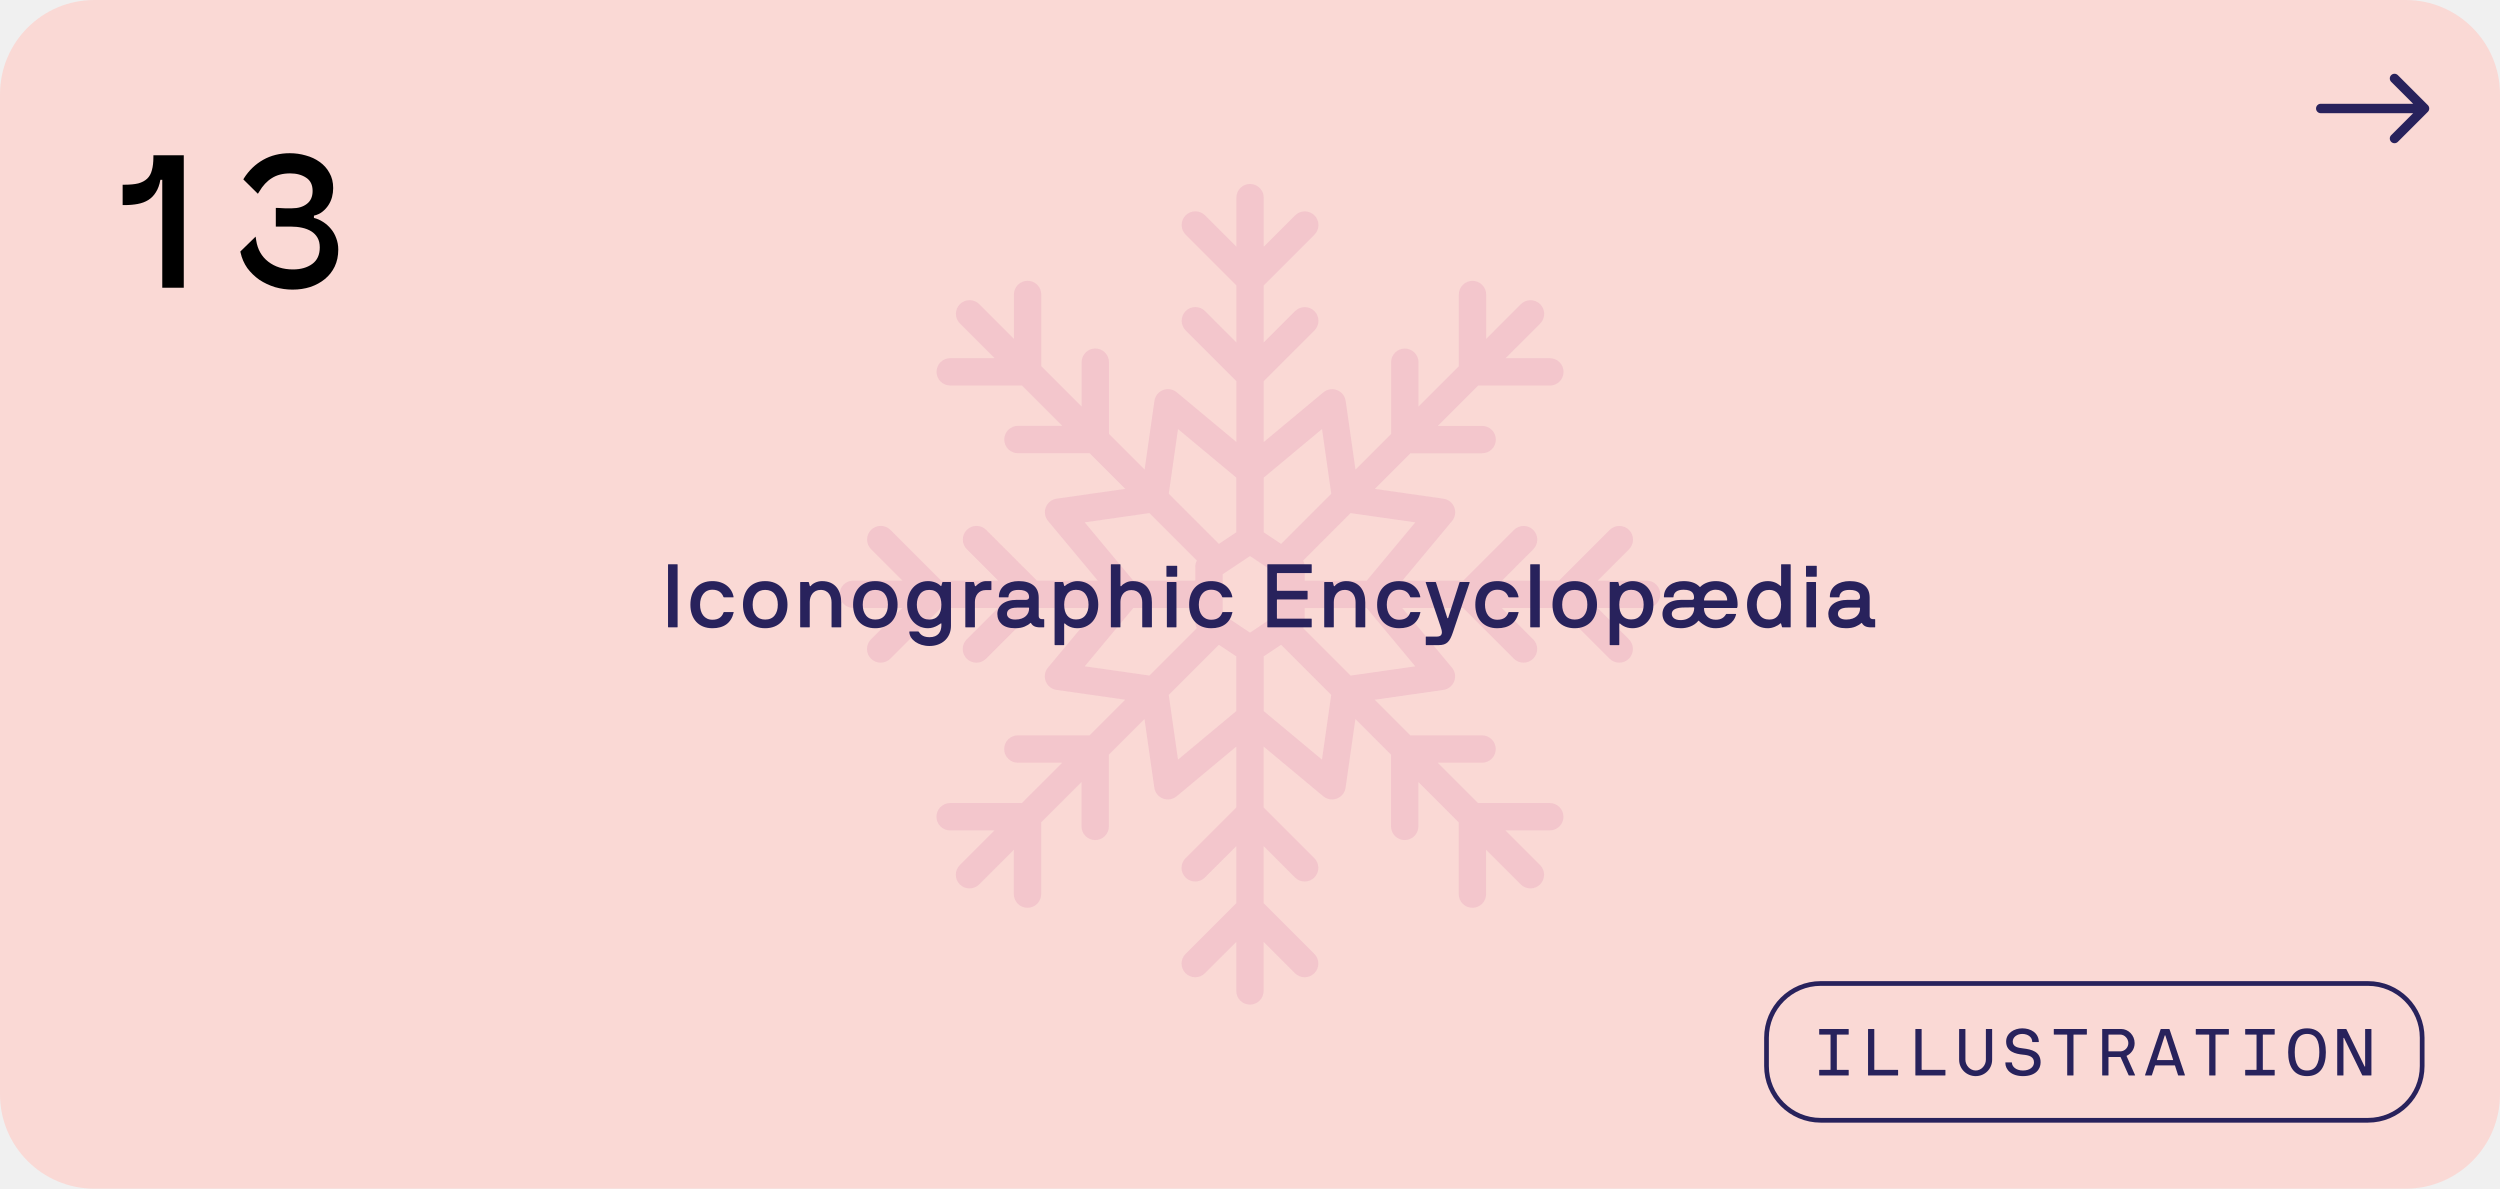
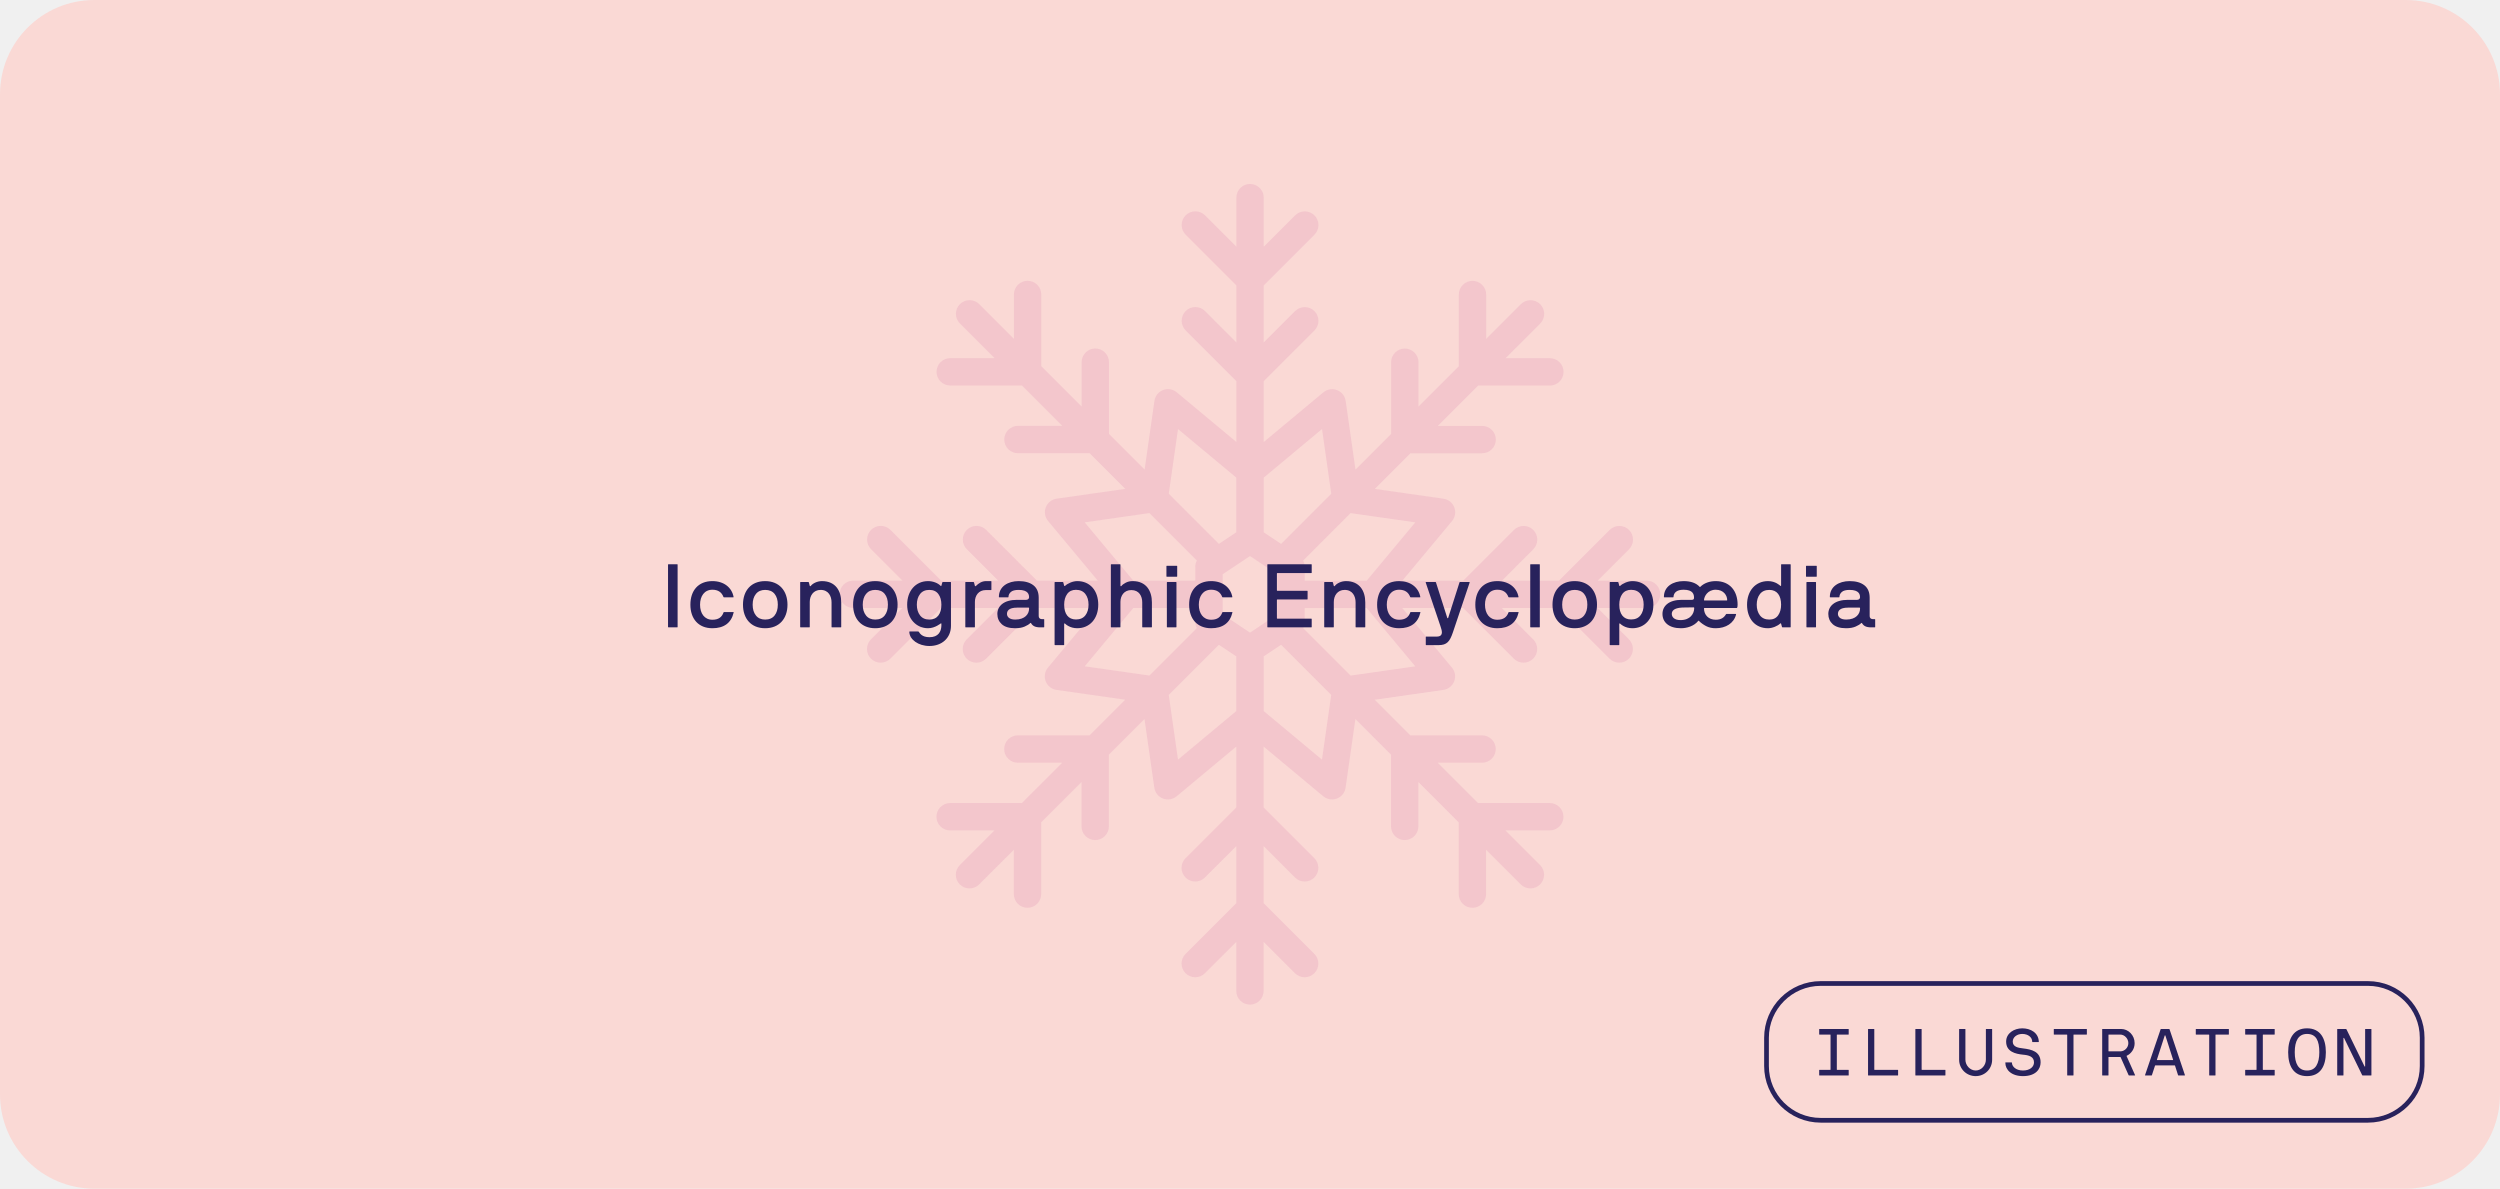
<svg xmlns="http://www.w3.org/2000/svg" width="530" height="252" viewBox="0 0 530 252" fill="none">
  <rect width="530" height="252" rx="20" fill="#FAD9D5" />
-   <path d="M26 39.16H26.4C27.573 39.16 28.547 39.067 29.32 38.88C30.093 38.667 30.72 38.333 31.2 37.88C31.68 37.427 32.013 36.827 32.2 36.08C32.413 35.333 32.52 34.413 32.52 33.32V32.92H38.96V61H34.4V38.12H34C33.813 39.187 33.493 40.067 33.04 40.76C32.613 41.453 32.08 42 31.44 42.4C30.8 42.8 30.053 43.08 29.2 43.24C28.347 43.4 27.413 43.48 26.4 43.48H26V39.16ZM50.953 53.32L54.193 50.16L54.313 50.96C54.606 52.88 55.46 54.387 56.873 55.48C58.286 56.573 60.033 57.12 62.113 57.12C63.767 57.12 65.126 56.733 66.193 55.96C67.26 55.187 67.793 54.013 67.793 52.44C67.793 51.64 67.633 50.96 67.313 50.4C66.993 49.84 66.553 49.387 65.993 49.04C65.433 48.693 64.78 48.44 64.033 48.28C63.313 48.12 62.54 48.04 61.713 48.04H58.473V44.08H58.873C59.38 44.107 59.873 44.133 60.353 44.16C60.86 44.16 61.38 44.16 61.913 44.16C63.193 44.16 64.233 43.853 65.033 43.24C65.86 42.627 66.273 41.707 66.273 40.48C66.273 39.2 65.82 38.267 64.913 37.68C64.007 37.067 62.873 36.76 61.513 36.76C59.967 36.76 58.673 37.093 57.633 37.76C56.593 38.4 55.7 39.36 54.953 40.64L54.673 41.08L51.593 38.04L51.713 37.8C52.78 36.12 54.14 34.813 55.793 33.88C57.447 32.947 59.327 32.48 61.433 32.48C62.606 32.48 63.74 32.64 64.833 32.96C65.927 33.253 66.9 33.707 67.753 34.32C68.633 34.933 69.326 35.707 69.833 36.64C70.367 37.547 70.633 38.627 70.633 39.88C70.633 40.52 70.553 41.147 70.393 41.76C70.233 42.373 69.98 42.947 69.633 43.48C69.287 44.013 68.86 44.48 68.353 44.88C67.847 45.28 67.246 45.56 66.553 45.72V46.2C67.22 46.36 67.86 46.64 68.473 47.04C69.113 47.44 69.673 47.933 70.153 48.52C70.633 49.08 71.007 49.733 71.273 50.48C71.567 51.227 71.713 52.04 71.713 52.92C71.713 54.253 71.46 55.453 70.953 56.52C70.447 57.56 69.753 58.44 68.873 59.16C67.993 59.88 66.966 60.44 65.793 60.84C64.62 61.213 63.367 61.4 62.033 61.4C60.78 61.4 59.54 61.227 58.313 60.88C57.113 60.507 56.007 59.987 54.993 59.32C54.007 58.627 53.153 57.8 52.433 56.84C51.74 55.853 51.26 54.747 50.993 53.52L50.953 53.32Z" fill="black" />
  <g clip-path="url(#clip0_2_82)">
-     <path d="M349.1 123.1H338.7L345.348 116.452C345.874 115.926 346.2 115.201 346.2 114.4C346.2 112.798 344.902 111.5 343.3 111.5C342.499 111.5 341.774 111.826 341.248 112.352L330.5 123.1H318.404L325.052 116.452C325.577 115.926 325.904 115.201 325.904 114.4C325.904 112.798 324.606 111.5 323.004 111.5C322.203 111.5 321.478 111.826 320.952 112.352L310.204 123.1H297.295L307.833 110.456C308.507 109.648 308.689 108.538 308.312 107.56C307.935 106.577 307.057 105.878 306.013 105.729L291.455 103.648L299.013 96.09H314.217C314.96 96.09 315.703 95.807 316.268 95.242C317.399 94.111 317.399 92.273 316.268 91.142C315.703 90.576 314.96 90.294 314.217 90.294H304.813L313.368 81.739H328.572C329.315 81.739 330.054 81.456 330.623 80.891C331.754 79.76 331.754 77.922 330.623 76.791C330.058 76.225 329.315 75.942 328.572 75.942H319.168L326.52 68.591C327.651 67.46 327.651 65.622 326.52 64.491C325.389 63.36 323.551 63.36 322.42 64.491L315.069 71.843V62.439C315.069 61.696 314.786 60.953 314.22 60.388C313.089 59.257 311.251 59.257 310.12 60.388C309.555 60.953 309.272 61.696 309.272 62.439V77.642L300.717 86.198V76.794C300.717 76.051 300.434 75.312 299.869 74.743C298.738 73.612 296.9 73.612 295.769 74.743C295.204 75.308 294.921 76.051 294.921 76.794V91.998L287.363 99.556L285.282 84.998C285.133 83.957 284.434 83.08 283.451 82.699C282.469 82.322 281.363 82.504 280.555 83.178L267.911 93.716V80.807L278.659 70.059C279.185 69.533 279.511 68.808 279.511 68.007C279.511 66.405 278.213 65.107 276.611 65.107C275.81 65.107 275.085 65.433 274.559 65.959L267.911 72.607V60.511L278.659 49.763C279.185 49.237 279.511 48.512 279.511 47.711C279.511 46.109 278.213 44.811 276.611 44.811C275.81 44.811 275.085 45.137 274.559 45.663L267.911 52.311V41.9C267.911 40.298 266.613 39 265.011 39C263.409 39 262.111 40.298 262.111 41.9V52.3L255.463 45.652C254.937 45.126 254.212 44.8 253.411 44.8C251.809 44.8 250.511 46.098 250.511 47.7C250.511 48.501 250.837 49.226 251.363 49.752L262.111 60.5V72.597L255.463 65.948C254.937 65.423 254.212 65.096 253.411 65.096C251.809 65.096 250.511 66.394 250.511 67.996C250.511 68.797 250.837 69.522 251.363 70.048L262.111 80.796V93.705L249.467 83.167C248.659 82.493 247.549 82.311 246.571 82.689C245.588 83.066 244.889 83.943 244.74 84.987L242.659 99.545L235.101 91.987V76.783C235.101 76.04 234.818 75.297 234.253 74.732C233.122 73.601 231.284 73.601 230.153 74.732C229.587 75.297 229.305 76.04 229.305 76.783V86.187L220.75 77.632V62.428C220.75 61.685 220.467 60.946 219.901 60.377C218.77 59.246 216.933 59.246 215.802 60.377C215.236 60.942 214.953 61.685 214.953 62.428V71.832L207.602 64.48C206.471 63.349 204.633 63.349 203.502 64.48C202.371 65.611 202.371 67.449 203.502 68.58L210.853 75.931H201.45C200.707 75.931 199.964 76.214 199.398 76.78C198.267 77.911 198.267 79.749 199.398 80.88C199.964 81.445 200.707 81.728 201.45 81.728H216.653L225.208 90.283H215.805C215.062 90.283 214.323 90.566 213.753 91.131C212.622 92.262 212.622 94.1 213.753 95.231C214.319 95.796 215.062 96.079 215.805 96.079H231.008L238.567 103.637L224.009 105.718C222.968 105.867 222.091 106.566 221.71 107.549C221.333 108.531 221.515 109.637 222.189 110.445L232.727 123.089H219.818L209.07 112.341C208.544 111.815 207.819 111.489 207.018 111.489C205.416 111.489 204.118 112.787 204.118 114.389C204.118 115.19 204.444 115.915 204.97 116.441L211.618 123.089H199.522L188.774 112.341C188.248 111.815 187.523 111.489 186.722 111.489C185.12 111.489 183.822 112.787 183.822 114.389C183.822 115.19 184.148 115.915 184.674 116.441L191.322 123.089H180.9C179.298 123.089 178 124.387 178 125.989C178 127.591 179.298 128.889 180.9 128.889H191.3L184.652 135.537C184.126 136.063 183.8 136.788 183.8 137.589C183.8 139.191 185.098 140.489 186.7 140.489C187.501 140.489 188.226 140.163 188.752 139.637L199.5 128.889H211.597L204.948 135.537C204.423 136.063 204.096 136.788 204.096 137.589C204.096 139.191 205.394 140.489 206.996 140.489C207.798 140.489 208.523 140.163 209.048 139.637L219.796 128.889H232.705L222.167 141.533C221.493 142.342 221.312 143.451 221.689 144.43C222.066 145.412 222.943 146.112 223.987 146.26L238.545 148.341L230.987 155.899H215.783C215.04 155.899 214.297 156.182 213.732 156.747C212.601 157.878 212.601 159.716 213.732 160.847C214.297 161.413 215.04 161.695 215.783 161.695H225.187L216.632 170.25H201.428C200.685 170.25 199.946 170.533 199.377 171.099C198.246 172.23 198.246 174.068 199.377 175.199C199.942 175.764 200.685 176.047 201.428 176.047H210.832L203.48 183.398C202.349 184.529 202.349 186.367 203.48 187.498C204.611 188.629 206.449 188.629 207.58 187.498L214.932 180.147V189.55C214.932 190.293 215.214 191.036 215.78 191.602C216.911 192.733 218.749 192.733 219.88 191.602C220.445 191.036 220.728 190.293 220.728 189.55V174.347L229.283 165.792V175.195C229.283 175.938 229.566 176.678 230.131 177.247C231.262 178.378 233.1 178.378 234.231 177.247C234.797 176.681 235.079 175.938 235.079 175.195V159.992L242.637 152.434L244.718 166.991C244.867 168.032 245.566 168.909 246.549 169.29C247.531 169.667 248.637 169.486 249.445 168.811L262.089 158.273V171.182L251.341 181.93C250.815 182.456 250.489 183.181 250.489 183.982C250.489 185.584 251.787 186.882 253.389 186.882C254.19 186.882 254.915 186.556 255.441 186.03L262.089 179.382V191.478L251.341 202.227C250.815 202.752 250.489 203.477 250.489 204.278C250.489 205.881 251.787 207.178 253.389 207.178C254.19 207.178 254.915 206.852 255.441 206.326L262.089 199.678V210.078C262.089 211.681 263.387 212.978 264.989 212.978C266.591 212.978 267.889 211.681 267.889 210.078V199.678L274.537 206.326C275.063 206.852 275.788 207.178 276.589 207.178C278.191 207.178 279.489 205.881 279.489 204.278C279.489 203.477 279.163 202.752 278.637 202.227L267.889 191.478V179.382L274.537 186.03C275.063 186.556 275.788 186.882 276.589 186.882C278.191 186.882 279.489 185.584 279.489 183.982C279.489 183.181 279.163 182.456 278.637 181.93L267.889 171.182V158.273L280.533 168.811C281.062 169.254 281.722 169.482 282.389 169.482C282.741 169.482 283.092 169.42 283.43 169.29C284.412 168.913 285.112 168.035 285.26 166.991L287.341 152.434L294.899 159.992V175.195C294.899 175.938 295.182 176.681 295.747 177.247C296.878 178.378 298.716 178.378 299.847 177.247C300.413 176.681 300.695 175.938 300.695 175.195V165.792L309.25 174.347V189.55C309.25 190.293 309.533 191.033 310.099 191.602C311.23 192.733 313.068 192.733 314.199 191.602C314.764 191.036 315.047 190.293 315.047 189.55V180.147L322.398 187.498C323.529 188.629 325.367 188.629 326.498 187.498C327.629 186.367 327.629 184.529 326.498 183.398L319.147 176.047H328.55C329.293 176.047 330.036 175.764 330.602 175.199C331.733 174.068 331.733 172.23 330.602 171.099C330.036 170.533 329.293 170.25 328.55 170.25H313.347L304.792 161.695H314.195C314.938 161.695 315.678 161.413 316.247 160.847C317.378 159.716 317.378 157.878 316.247 156.747C315.681 156.182 314.938 155.899 314.195 155.899H298.992L291.434 148.341L305.991 146.26C307.032 146.112 307.909 145.412 308.29 144.43C308.667 143.447 308.486 142.342 307.811 141.533L297.273 128.889H310.182L320.93 139.637C321.456 140.163 322.181 140.489 322.982 140.489C324.584 140.489 325.882 139.191 325.882 137.589C325.882 136.788 325.556 136.063 325.03 135.537L318.382 128.889H330.478L341.227 139.637C341.752 140.163 342.477 140.489 343.278 140.489C344.881 140.489 346.178 139.191 346.178 137.589C346.178 136.788 345.852 136.063 345.326 135.537L338.678 128.889H349.078C350.681 128.889 351.978 127.591 351.978 125.989C351.978 124.387 350.681 123.089 349.078 123.089L349.1 123.1ZM267.9 101.259L280.265 90.957L282.226 104.678L271.594 115.31L267.904 112.849V101.259H267.9ZM249.735 90.954L262.1 101.256V112.845L258.41 115.306L247.778 104.674L249.739 90.954H249.735ZM229.954 110.735L243.674 108.774L253.737 118.837C253.52 119.25 253.396 119.714 253.396 120.196V123.096H240.256L229.954 110.732V110.735ZM243.674 143.222L229.954 141.261L240.256 128.896H253.396V131.796C253.396 132.279 253.516 132.742 253.737 133.156L243.674 143.219V143.222ZM262.1 150.741L249.735 161.043L247.774 147.322L258.406 136.69L262.096 139.152V150.741H262.1ZM265 134.116L259.2 130.249V121.752L265 117.884L270.8 121.752V130.249L265 134.116ZM280.265 161.047L267.9 150.744V139.155L271.59 136.694L282.222 147.326L280.261 161.047H280.265ZM300.047 141.265L286.326 143.226L276.263 133.163C276.48 132.75 276.604 132.286 276.604 131.804V128.904H289.744L300.047 141.269V141.265ZM289.741 123.1H276.6V120.2C276.6 119.718 276.48 119.254 276.259 118.841L286.322 108.778L300.043 110.739L289.741 123.104V123.1Z" fill="#DA78AC" fill-opacity="0.2" />
+     <path d="M349.1 123.1H338.7L345.348 116.452C345.874 115.926 346.2 115.201 346.2 114.4C346.2 112.798 344.902 111.5 343.3 111.5C342.499 111.5 341.774 111.826 341.248 112.352L330.5 123.1H318.404L325.052 116.452C325.577 115.926 325.904 115.201 325.904 114.4C325.904 112.798 324.606 111.5 323.004 111.5C322.203 111.5 321.478 111.826 320.952 112.352L310.204 123.1H297.295L307.833 110.456C308.507 109.648 308.689 108.538 308.312 107.56C307.935 106.577 307.057 105.878 306.013 105.729L291.455 103.648L299.013 96.09H314.217C314.96 96.09 315.703 95.807 316.268 95.242C317.399 94.111 317.399 92.273 316.268 91.142C315.703 90.576 314.96 90.294 314.217 90.294H304.813L313.368 81.739H328.572C329.315 81.739 330.054 81.456 330.623 80.891C331.754 79.76 331.754 77.922 330.623 76.791C330.058 76.225 329.315 75.942 328.572 75.942H319.168L326.52 68.591C327.651 67.46 327.651 65.622 326.52 64.491C325.389 63.36 323.551 63.36 322.42 64.491L315.068 71.843V62.439C315.068 61.696 314.786 60.953 314.22 60.388C313.089 59.257 311.251 59.257 310.12 60.388C309.555 60.953 309.272 61.696 309.272 62.439V77.642L300.717 86.198V76.794C300.717 76.051 300.434 75.312 299.869 74.743C298.738 73.612 296.9 73.612 295.769 74.743C295.204 75.308 294.921 76.051 294.921 76.794V91.998L287.363 99.556L285.282 84.998C285.133 83.957 284.434 83.08 283.451 82.699C282.469 82.322 281.363 82.504 280.555 83.178L267.911 93.716V80.807L278.659 70.059C279.185 69.533 279.511 68.808 279.511 68.007C279.511 66.405 278.213 65.107 276.611 65.107C275.81 65.107 275.085 65.433 274.559 65.959L267.911 72.607V60.511L278.659 49.763C279.185 49.237 279.511 48.512 279.511 47.711C279.511 46.109 278.213 44.811 276.611 44.811C275.81 44.811 275.085 45.137 274.559 45.663L267.911 52.311V41.9C267.911 40.298 266.613 39 265.011 39C263.409 39 262.111 40.298 262.111 41.9V52.3L255.463 45.652C254.937 45.126 254.212 44.8 253.411 44.8C251.809 44.8 250.511 46.098 250.511 47.7C250.511 48.501 250.837 49.226 251.363 49.752L262.111 60.5V72.597L255.463 65.948C254.937 65.423 254.212 65.096 253.411 65.096C251.809 65.096 250.511 66.394 250.511 67.996C250.511 68.797 250.837 69.522 251.363 70.048L262.111 80.796V93.705L249.467 83.167C248.659 82.493 247.549 82.311 246.571 82.689C245.588 83.066 244.889 83.943 244.74 84.987L242.659 99.545L235.101 91.987V76.783C235.101 76.04 234.818 75.297 234.253 74.732C233.122 73.601 231.284 73.601 230.153 74.732C229.587 75.297 229.305 76.04 229.305 76.783V86.187L220.75 77.632V62.428C220.75 61.685 220.467 60.946 219.901 60.377C218.77 59.246 216.932 59.246 215.802 60.377C215.236 60.942 214.953 61.685 214.953 62.428V71.832L207.602 64.48C206.471 63.349 204.633 63.349 203.502 64.48C202.371 65.611 202.371 67.449 203.502 68.58L210.853 75.931H201.45C200.707 75.931 199.964 76.214 199.398 76.78C198.267 77.911 198.267 79.749 199.398 80.88C199.964 81.445 200.707 81.728 201.45 81.728H216.653L225.208 90.283H215.805C215.062 90.283 214.322 90.566 213.753 91.131C212.622 92.262 212.622 94.1 213.753 95.231C214.319 95.796 215.062 96.079 215.805 96.079H231.008L238.567 103.637L224.008 105.718C222.968 105.867 222.091 106.566 221.71 107.549C221.333 108.531 221.515 109.637 222.189 110.445L232.727 123.089H219.818L209.07 112.341C208.544 111.815 207.819 111.489 207.018 111.489C205.416 111.489 204.118 112.787 204.118 114.389C204.118 115.19 204.444 115.915 204.97 116.441L211.618 123.089H199.522L188.774 112.341C188.248 111.815 187.523 111.489 186.722 111.489C185.12 111.489 183.822 112.787 183.822 114.389C183.822 115.19 184.148 115.915 184.674 116.441L191.322 123.089H180.9C179.298 123.089 178 124.387 178 125.989C178 127.591 179.298 128.889 180.9 128.889H191.3L184.652 135.537C184.126 136.063 183.8 136.788 183.8 137.589C183.8 139.191 185.098 140.489 186.7 140.489C187.501 140.489 188.226 140.163 188.752 139.637L199.5 128.889H211.597L204.948 135.537C204.423 136.063 204.096 136.788 204.096 137.589C204.096 139.191 205.394 140.489 206.996 140.489C207.798 140.489 208.523 140.163 209.048 139.637L219.796 128.889H232.705L222.167 141.533C221.493 142.342 221.312 143.451 221.688 144.43C222.065 145.412 222.943 146.112 223.987 146.26L238.545 148.341L230.987 155.899H215.783C215.04 155.899 214.297 156.182 213.732 156.747C212.601 157.878 212.601 159.716 213.732 160.847C214.297 161.413 215.04 161.695 215.783 161.695H225.187L216.632 170.25H201.428C200.685 170.25 199.946 170.533 199.377 171.099C198.246 172.23 198.246 174.068 199.377 175.199C199.942 175.764 200.685 176.047 201.428 176.047H210.832L203.48 183.398C202.349 184.529 202.349 186.367 203.48 187.498C204.611 188.629 206.449 188.629 207.58 187.498L214.931 180.147V189.55C214.931 190.293 215.214 191.036 215.78 191.602C216.911 192.733 218.749 192.733 219.88 191.602C220.445 191.036 220.728 190.293 220.728 189.55V174.347L229.283 165.792V175.195C229.283 175.938 229.566 176.678 230.131 177.247C231.262 178.378 233.1 178.378 234.231 177.247C234.797 176.681 235.079 175.938 235.079 175.195V159.992L242.637 152.434L244.718 166.992C244.867 168.032 245.566 168.909 246.549 169.29C247.531 169.667 248.637 169.486 249.445 168.811L262.089 158.273V171.182L251.341 181.93C250.815 182.456 250.489 183.181 250.489 183.982C250.489 185.584 251.787 186.882 253.389 186.882C254.19 186.882 254.915 186.556 255.441 186.03L262.089 179.382V191.478L251.341 202.227C250.815 202.752 250.489 203.477 250.489 204.278C250.489 205.881 251.787 207.178 253.389 207.178C254.19 207.178 254.915 206.852 255.441 206.326L262.089 199.678V210.078C262.089 211.681 263.387 212.978 264.989 212.978C266.591 212.978 267.889 211.681 267.889 210.078V199.678L274.537 206.326C275.063 206.852 275.788 207.178 276.589 207.178C278.191 207.178 279.489 205.881 279.489 204.278C279.489 203.477 279.163 202.752 278.637 202.227L267.889 191.478V179.382L274.537 186.03C275.063 186.556 275.788 186.882 276.589 186.882C278.191 186.882 279.489 185.584 279.489 183.982C279.489 183.181 279.163 182.456 278.637 181.93L267.889 171.182V158.273L280.533 168.811C281.062 169.254 281.722 169.482 282.389 169.482C282.741 169.482 283.092 169.42 283.43 169.29C284.412 168.913 285.112 168.035 285.26 166.992L287.341 152.434L294.899 159.992V175.195C294.899 175.938 295.182 176.681 295.747 177.247C296.878 178.378 298.716 178.378 299.847 177.247C300.413 176.681 300.695 175.938 300.695 175.195V165.792L309.25 174.347V189.55C309.25 190.293 309.533 191.033 310.099 191.602C311.23 192.733 313.068 192.733 314.199 191.602C314.764 191.036 315.047 190.293 315.047 189.55V180.147L322.398 187.498C323.529 188.629 325.367 188.629 326.498 187.498C327.629 186.367 327.629 184.529 326.498 183.398L319.147 176.047H328.55C329.293 176.047 330.036 175.764 330.602 175.199C331.733 174.068 331.733 172.23 330.602 171.099C330.036 170.533 329.293 170.25 328.55 170.25H313.347L304.792 161.695H314.195C314.938 161.695 315.678 161.413 316.247 160.847C317.378 159.716 317.378 157.878 316.247 156.747C315.681 156.182 314.938 155.899 314.195 155.899H298.992L291.434 148.341L305.992 146.26C307.032 146.112 307.909 145.412 308.29 144.43C308.667 143.447 308.486 142.342 307.811 141.533L297.273 128.889H310.182L320.93 139.637C321.456 140.163 322.181 140.489 322.982 140.489C324.584 140.489 325.882 139.191 325.882 137.589C325.882 136.788 325.556 136.063 325.03 135.537L318.382 128.889H330.478L341.227 139.637C341.752 140.163 342.477 140.489 343.278 140.489C344.881 140.489 346.178 139.191 346.178 137.589C346.178 136.788 345.852 136.063 345.326 135.537L338.678 128.889H349.078C350.681 128.889 351.978 127.591 351.978 125.989C351.978 124.387 350.681 123.089 349.078 123.089L349.1 123.1ZM267.9 101.259L280.265 90.957L282.226 104.678L271.594 115.31L267.904 112.849V101.259H267.9ZM249.735 90.954L262.1 101.256V112.845L258.41 115.306L247.778 104.674L249.739 90.954H249.735ZM229.954 110.735L243.674 108.774L253.737 118.837C253.52 119.25 253.396 119.714 253.396 120.196V123.096H240.256L229.954 110.732V110.735ZM243.674 143.222L229.954 141.261L240.256 128.896H253.396V131.796C253.396 132.279 253.516 132.743 253.737 133.156L243.674 143.219V143.222ZM262.1 150.741L249.735 161.043L247.774 147.322L258.406 136.69L262.096 139.152V150.741H262.1ZM265 134.116L259.2 130.249V121.752L265 117.884L270.8 121.752V130.249L265 134.116ZM280.265 161.047L267.9 150.744V139.155L271.59 136.694L282.222 147.326L280.261 161.047H280.265ZM300.047 141.265L286.326 143.226L276.263 133.163C276.48 132.75 276.604 132.286 276.604 131.804V128.904H289.744L300.047 141.269V141.265ZM289.741 123.1H276.6V120.2C276.6 119.718 276.48 119.254 276.259 118.841L286.322 108.778L300.043 110.739L289.741 123.104V123.1Z" fill="#DA78AC" fill-opacity="0.2" />
  </g>
  <rect x="374.5" y="208.5" width="139" height="29" rx="11.5" fill="#FAD9D5" />
  <rect x="374.5" y="208.5" width="139" height="29" rx="11.5" stroke="#28225C" />
  <path d="M385.668 227.932V226.879C385.668 226.831 385.688 226.811 385.736 226.811H388.006C388.054 226.811 388.074 226.79 388.074 226.742V219.407C388.074 219.359 388.054 219.339 388.006 219.332H385.736C385.688 219.332 385.668 219.312 385.668 219.264V218.211C385.668 218.163 385.688 218.143 385.736 218.143H391.854C391.902 218.143 391.923 218.163 391.923 218.211V219.264C391.923 219.312 391.902 219.332 391.854 219.332H389.476C389.428 219.332 389.407 219.359 389.407 219.407V226.742C389.407 226.79 389.428 226.811 389.476 226.811H391.854C391.902 226.811 391.923 226.831 391.923 226.879V227.932C391.923 227.979 391.902 228 391.854 228H385.736C385.688 228 385.668 227.979 385.668 227.932ZM396.024 227.932V218.211C396.024 218.163 396.044 218.143 396.092 218.143H397.282C397.33 218.143 397.35 218.163 397.35 218.211V226.742C397.35 226.79 397.377 226.811 397.425 226.811H402.32C402.368 226.811 402.388 226.831 402.395 226.879V227.932C402.395 227.979 402.368 228 402.32 228H396.092C396.044 228 396.024 227.979 396.024 227.932ZM406.058 227.932V218.211C406.058 218.163 406.079 218.143 406.127 218.143H407.316C407.364 218.143 407.385 218.163 407.385 218.211V226.742C407.385 226.79 407.412 226.811 407.46 226.811H412.354C412.402 226.811 412.423 226.831 412.43 226.879V227.932C412.43 227.979 412.402 228 412.354 228H406.127C406.079 228 406.058 227.979 406.058 227.932ZM415.334 224.657V218.211C415.334 218.163 415.355 218.143 415.403 218.143H416.599C416.647 218.143 416.667 218.163 416.667 218.211V224.657C416.667 225.854 417.652 226.947 418.848 226.947C420.044 226.947 421.008 225.847 421.008 224.657V218.211C421.008 218.163 421.029 218.143 421.076 218.143H422.266C422.314 218.143 422.334 218.163 422.334 218.211V224.657C422.334 226.599 420.796 228.137 418.848 228.137C416.893 228.137 415.334 226.599 415.334 224.657ZM425.13 225.3C425.13 225.252 425.157 225.231 425.205 225.225H426.449C426.504 225.225 426.531 225.252 426.531 225.313C426.531 226.024 427.29 226.947 428.869 226.947C430.366 226.947 431.207 226.154 431.207 225.225C431.207 223.98 430.093 223.7 428.869 223.591C427.31 223.434 425.294 222.982 425.301 220.815C425.301 219.018 427.01 218.006 428.719 218.006C430.475 218.006 432.157 218.922 432.232 220.843C432.232 220.891 432.212 220.911 432.164 220.918H430.899C430.851 220.911 430.831 220.891 430.831 220.843C430.831 219.913 429.963 219.195 428.719 219.195C427.611 219.195 426.702 219.872 426.702 220.815C426.702 221.964 427.898 222.148 428.869 222.258C430.701 222.477 432.608 222.914 432.608 225.225C432.608 226.64 431.59 228.137 428.869 228.137C426.442 228.137 425.13 226.817 425.13 225.3ZM435.404 219.264V218.211C435.404 218.163 435.424 218.143 435.472 218.143H442.349C442.397 218.143 442.417 218.163 442.417 218.211V219.264C442.417 219.312 442.397 219.332 442.349 219.332H439.649C439.601 219.332 439.58 219.359 439.58 219.407V227.932C439.58 227.979 439.553 228 439.505 228H438.316C438.268 228 438.247 227.979 438.247 227.932V219.387C438.227 219.353 438.206 219.332 438.179 219.332H435.472C435.424 219.332 435.404 219.312 435.404 219.264ZM445.664 227.932V218.211C445.664 218.163 445.684 218.143 445.732 218.143H449.683C451.208 218.143 452.541 219.469 452.541 221.137C452.541 221.752 452.383 222.292 452.069 222.764C451.755 223.235 451.358 223.591 450.873 223.816C450.839 223.837 450.825 223.864 450.845 223.912L452.636 227.932C452.657 227.979 452.63 228 452.568 228H451.406C451.372 228 451.297 228.007 451.262 227.932L449.581 224.151C449.56 224.104 449.533 224.083 449.485 224.083H447.065C447.017 224.083 446.997 224.104 446.997 224.151V227.932C446.997 227.979 446.969 228 446.922 228H445.732C445.684 228 445.664 227.979 445.664 227.932ZM446.997 219.407V222.818C446.997 222.866 447.017 222.887 447.065 222.887H449.567C450.428 222.853 451.208 222.101 451.208 221.137C451.208 220.173 450.387 219.332 449.512 219.332H447.065C447.017 219.332 446.997 219.359 446.997 219.407ZM454.748 227.918L458.05 218.211C458.07 218.163 458.098 218.143 458.132 218.143H459.855C459.889 218.143 459.923 218.163 459.943 218.211L463.204 227.918C463.225 227.973 463.197 228 463.129 228H461.816C461.789 228 461.769 227.979 461.748 227.932L461.106 225.929C461.099 225.881 461.065 225.86 461.003 225.86H456.942C456.908 225.86 456.881 225.881 456.86 225.929L456.204 227.932C456.184 227.979 456.163 228 456.129 228H454.816C454.755 228 454.728 227.973 454.748 227.918ZM458.918 219.544L457.264 224.657C457.243 224.712 457.271 224.739 457.339 224.739H460.627C460.689 224.739 460.716 224.712 460.695 224.657L459.062 219.544C459.027 219.455 458.952 219.455 458.918 219.544ZM465.507 219.264V218.211C465.507 218.163 465.528 218.143 465.576 218.143H472.453C472.501 218.143 472.521 218.163 472.521 218.211V219.264C472.521 219.312 472.501 219.332 472.453 219.332H469.752C469.705 219.332 469.684 219.359 469.684 219.407V227.932C469.684 227.979 469.657 228 469.609 228H468.419C468.372 228 468.351 227.979 468.351 227.932V219.387C468.331 219.353 468.31 219.332 468.283 219.332H465.576C465.528 219.332 465.507 219.312 465.507 219.264ZM475.979 227.932V226.879C475.979 226.831 476 226.811 476.048 226.811H478.317C478.365 226.811 478.386 226.79 478.386 226.742V219.407C478.386 219.359 478.365 219.339 478.317 219.332H476.048C476 219.332 475.979 219.312 475.979 219.264V218.211C475.979 218.163 476 218.143 476.048 218.143H482.166C482.214 218.143 482.234 218.163 482.234 218.211V219.264C482.234 219.312 482.214 219.332 482.166 219.332H479.787C479.739 219.332 479.719 219.359 479.719 219.407V226.742C479.719 226.79 479.739 226.811 479.787 226.811H482.166C482.214 226.811 482.234 226.831 482.234 226.879V227.932C482.234 227.979 482.214 228 482.166 228H476.048C476 228 475.979 227.979 475.979 227.932ZM485.091 223.071C485.091 220.118 486.287 218.006 489.09 218.006C491.893 218.006 493.082 220.118 493.082 223.071C493.082 226.059 491.893 228.137 489.09 228.137C486.281 228.137 485.091 226.059 485.091 223.071ZM486.486 223.071C486.486 225.505 487.279 226.947 489.09 226.947C489.999 226.947 490.656 226.605 491.073 225.915C491.49 225.231 491.695 224.281 491.695 223.071C491.695 220.645 491.032 219.195 489.09 219.195C487.279 219.195 486.486 220.645 486.486 223.071ZM495.488 227.932V218.211C495.488 218.163 495.509 218.143 495.556 218.143H497.348C497.382 218.143 497.416 218.163 497.45 218.211L501.271 226.052C501.306 226.141 501.408 226.141 501.408 226.038V218.211C501.408 218.163 501.429 218.143 501.476 218.143H502.666C502.714 218.143 502.734 218.163 502.741 218.211V227.932C502.741 227.979 502.714 228 502.666 228H500.889C500.841 228 500.806 227.979 500.779 227.932L496.958 220.091C496.924 220.002 496.814 220.016 496.814 220.104V227.932C496.814 227.979 496.794 228 496.746 228H495.556C495.509 228 495.488 227.979 495.488 227.932Z" fill="#28225C" />
  <path d="M141.622 132.907V119.715C141.622 119.65 141.659 119.622 141.724 119.622H143.561C143.626 119.622 143.653 119.65 143.653 119.715V132.907C143.653 132.972 143.626 133 143.561 133H141.724C141.659 133 141.631 132.972 141.622 132.907ZM146.362 128.194C146.362 125.198 148.05 123.194 151.028 123.194C153.459 123.194 155.147 124.548 155.518 126.543C155.546 126.608 155.509 126.636 155.416 126.636H153.505C153.44 126.636 153.394 126.608 153.366 126.543C153.004 125.578 152.253 125.021 151.028 125.021C149.34 125.021 148.412 126.367 148.412 128.194C148.412 130.041 149.34 131.386 151.028 131.386C152.318 131.386 153.041 130.838 153.385 129.846C153.412 129.781 153.459 129.753 153.524 129.753H155.444C155.491 129.753 155.565 129.771 155.537 129.846C155.027 132.072 153.468 133.186 151.028 133.186C148.05 133.186 146.362 131.163 146.362 128.194ZM157.512 128.194C157.512 125.198 159.247 123.194 162.216 123.194C165.185 123.194 166.947 125.235 166.947 128.194C166.947 131.163 165.185 133.186 162.216 133.186C159.238 133.186 157.512 131.163 157.512 128.194ZM159.563 128.194C159.563 129.15 159.795 129.911 160.258 130.486C160.713 131.061 161.372 131.349 162.216 131.349C163.088 131.349 163.756 131.061 164.211 130.486C164.665 129.911 164.897 129.15 164.897 128.194C164.897 127.239 164.674 126.478 164.22 125.912C163.765 125.346 163.097 125.059 162.216 125.059C161.372 125.059 160.713 125.346 160.258 125.912C159.795 126.478 159.563 127.239 159.563 128.194ZM169.637 132.907V123.481C169.637 123.417 169.674 123.389 169.739 123.389H171.353C171.418 123.389 171.455 123.417 171.483 123.481L171.669 124.205C171.715 124.326 171.836 124.27 171.882 124.224C172.253 123.704 173.237 123.194 174.257 123.194C177.133 123.194 178.339 125.263 178.339 127.703V132.907C178.339 132.972 178.311 133 178.246 133H176.382C176.317 133 176.289 132.972 176.289 132.907V127.703C176.289 126.413 175.658 125.059 173.97 125.059C172.439 125.059 171.669 126.292 171.669 127.601V132.907C171.669 132.972 171.641 133 171.576 133H169.739C169.674 133 169.646 132.972 169.637 132.907ZM180.853 128.194C180.853 125.198 182.587 123.194 185.556 123.194C188.525 123.194 190.288 125.235 190.288 128.194C190.288 131.163 188.525 133.186 185.556 133.186C182.578 133.186 180.853 131.163 180.853 128.194ZM182.903 128.194C182.903 129.15 183.135 129.911 183.599 130.486C184.053 131.061 184.712 131.349 185.556 131.349C186.428 131.349 187.096 131.061 187.551 130.486C188.005 129.911 188.237 129.15 188.237 128.194C188.237 127.239 188.015 126.478 187.56 125.912C187.106 125.346 186.438 125.059 185.556 125.059C184.712 125.059 184.053 125.346 183.599 125.912C183.135 126.478 182.903 127.239 182.903 128.194ZM192.319 128.194C192.319 125.235 194.146 123.194 196.744 123.194C197.264 123.194 197.764 123.287 198.256 123.472C198.739 123.658 199.119 123.899 199.397 124.187C199.472 124.261 199.527 124.261 199.574 124.187L199.759 123.5C199.768 123.426 199.815 123.389 199.898 123.389H201.513C201.577 123.389 201.605 123.417 201.605 123.481V132.675C201.605 135.254 199.676 136.952 197.05 136.952C194.684 136.952 192.82 135.579 192.773 133.965C192.773 133.9 192.801 133.872 192.866 133.872H194.647C194.712 133.872 194.759 133.9 194.805 133.965C195 134.262 195.464 135.087 197.05 135.087C198.924 135.087 199.527 133.9 199.574 132.675V132.221C199.574 132.174 199.546 132.146 199.481 132.146C199.425 132.146 198.265 133.186 196.744 133.186C194.248 133.186 192.319 131.163 192.319 128.194ZM194.369 128.194C194.369 129.122 194.601 129.883 195.055 130.467C195.51 131.052 196.159 131.349 197.022 131.349C198.692 131.349 199.574 130.152 199.574 128.194C199.574 127.267 199.36 126.515 198.933 125.931C198.497 125.346 197.867 125.059 197.022 125.059C196.159 125.059 195.51 125.346 195.055 125.931C194.601 126.515 194.369 127.267 194.369 128.194ZM204.648 132.907V123.481C204.648 123.417 204.675 123.389 204.722 123.389H206.364C206.429 123.389 206.466 123.426 206.494 123.5L206.679 124.205C206.726 124.307 206.828 124.289 206.874 124.242C207.477 123.639 208.173 123.194 209.073 123.194H210.084C210.149 123.194 210.177 123.222 210.177 123.287V125.003C210.177 125.068 210.149 125.096 210.084 125.096H208.98C207.449 125.096 206.679 126.292 206.679 127.601V132.907C206.679 132.972 206.651 133 206.586 133H204.722C204.675 133 204.648 132.972 204.648 132.907ZM211.438 130.152C211.438 128.482 212.82 127.165 215.603 127.165H217.561C217.969 127.165 218.164 126.858 218.164 126.636C218.164 126.051 217.997 125.059 215.947 125.059C215.177 125.059 214.629 125.207 214.304 125.495C213.98 125.782 213.804 126.135 213.794 126.543C213.794 126.608 213.766 126.636 213.701 126.636H211.855C211.79 126.636 211.763 126.608 211.763 126.543C211.763 124.307 213.739 123.194 215.947 123.194C217.264 123.194 218.303 123.481 219.064 124.066C219.825 124.65 220.205 125.541 220.205 126.729V130.625C220.205 130.987 220.455 131.256 220.864 131.256H221.281C221.346 131.256 221.374 131.284 221.374 131.349V132.907C221.374 132.972 221.346 133 221.281 133H220.52C219.453 133 218.915 132.694 218.581 132.109C218.535 132.035 218.479 132.026 218.414 132.091C218.173 132.341 217.784 132.592 217.245 132.824C216.707 133.065 216.03 133.186 215.223 133.186C213.943 133.186 212.996 132.898 212.375 132.332C211.753 131.766 211.438 131.033 211.438 130.152ZM213.479 130.152C213.479 130.681 213.887 131.349 215.223 131.349C217.357 131.349 218.164 130.115 218.164 129.048V128.918C218.164 128.853 218.136 128.825 218.071 128.816H215.659C213.785 128.816 213.479 129.567 213.479 130.152ZM223.572 136.665V123.481C223.572 123.417 223.609 123.389 223.674 123.389H225.288C225.362 123.389 225.409 123.417 225.418 123.481L225.604 124.168C225.65 124.27 225.743 124.261 225.817 124.187C226.299 123.704 227.44 123.194 228.377 123.194C231.114 123.194 232.831 125.235 232.831 128.194C232.831 131.163 231.012 133.186 228.377 133.186C226.773 133.186 225.873 132.295 225.761 132.184C225.715 132.137 225.604 132.193 225.604 132.239V136.665C225.604 136.729 225.576 136.757 225.511 136.767H223.674C223.609 136.767 223.581 136.729 223.572 136.665ZM225.604 128.194C225.604 130.152 226.476 131.33 228.099 131.33C228.971 131.33 229.639 131.042 230.094 130.458C230.548 129.874 230.771 129.122 230.771 128.194C230.771 127.267 230.548 126.506 230.094 125.921C229.639 125.337 228.971 125.04 228.099 125.04C227.292 125.04 226.67 125.337 226.244 125.921C225.817 126.506 225.604 127.267 225.604 128.194ZM235.502 132.907V119.715C235.502 119.65 235.539 119.622 235.604 119.622H237.441C237.506 119.622 237.533 119.65 237.533 119.715V124.187C237.533 124.307 237.7 124.298 237.747 124.224C237.923 123.982 238.229 123.75 238.665 123.528C239.092 123.305 239.574 123.194 240.122 123.194C242.998 123.194 244.204 125.263 244.204 127.703V132.907C244.204 132.972 244.176 133 244.111 133H242.246C242.181 133 242.154 132.972 242.154 132.907V127.703C242.154 126.413 241.523 125.096 239.834 125.096C238.303 125.096 237.533 126.292 237.533 127.601V132.907C237.533 132.972 237.506 133 237.441 133H235.604C235.539 133 235.511 132.972 235.502 132.907ZM247.283 122.173V120.04C247.283 119.975 247.311 119.947 247.376 119.947H249.473C249.538 119.947 249.565 119.975 249.565 120.04V122.173C249.565 122.238 249.538 122.266 249.473 122.266H247.376C247.311 122.266 247.283 122.238 247.283 122.173ZM247.376 132.907V123.481C247.376 123.417 247.413 123.389 247.478 123.389H249.315C249.38 123.389 249.408 123.417 249.408 123.481V132.907C249.408 132.972 249.38 133 249.315 133H247.478C247.413 133 247.385 132.972 247.376 132.907ZM252.097 128.194C252.097 125.198 253.786 123.194 256.764 123.194C259.195 123.194 260.883 124.548 261.254 126.543C261.282 126.608 261.245 126.636 261.152 126.636H259.241C259.176 126.636 259.13 126.608 259.102 126.543C258.74 125.578 257.989 125.021 256.764 125.021C255.075 125.021 254.148 126.367 254.148 128.194C254.148 130.041 255.075 131.386 256.764 131.386C258.053 131.386 258.777 130.838 259.12 129.846C259.148 129.781 259.195 129.753 259.26 129.753H261.18C261.226 129.753 261.301 129.771 261.273 129.846C260.762 132.072 259.204 133.186 256.764 133.186C253.786 133.186 252.097 131.163 252.097 128.194ZM268.675 132.907V119.715C268.675 119.65 268.712 119.622 268.777 119.622H277.989C278.054 119.622 278.082 119.65 278.082 119.715V121.394C278.082 121.459 278.054 121.487 277.989 121.487H270.808C270.743 121.487 270.716 121.515 270.706 121.58V125.151C270.706 125.216 270.743 125.244 270.808 125.244H277.117C277.182 125.244 277.21 125.281 277.21 125.346V126.998C277.21 127.062 277.182 127.09 277.117 127.09H270.808C270.743 127.09 270.716 127.118 270.706 127.183V131.061C270.706 131.126 270.743 131.154 270.808 131.154H277.989C278.054 131.154 278.082 131.191 278.082 131.256V132.907C278.082 132.972 278.054 133 277.989 133H268.777C268.712 133 268.684 132.972 268.675 132.907ZM280.734 132.907V123.481C280.734 123.417 280.771 123.389 280.836 123.389H282.451C282.516 123.389 282.553 123.417 282.581 123.481L282.766 124.205C282.812 124.326 282.933 124.27 282.979 124.224C283.351 123.704 284.334 123.194 285.354 123.194C288.23 123.194 289.437 125.263 289.437 127.703V132.907C289.437 132.972 289.409 133 289.344 133H287.479C287.414 133 287.386 132.972 287.386 132.907V127.703C287.386 126.413 286.755 125.059 285.067 125.059C283.536 125.059 282.766 126.292 282.766 127.601V132.907C282.766 132.972 282.738 133 282.673 133H280.836C280.771 133 280.744 132.972 280.734 132.907ZM291.95 128.194C291.95 125.198 293.638 123.194 296.616 123.194C299.047 123.194 300.736 124.548 301.107 126.543C301.134 126.608 301.097 126.636 301.005 126.636H299.093C299.029 126.636 298.982 126.608 298.954 126.543C298.592 125.578 297.841 125.021 296.616 125.021C294.928 125.021 294 126.367 294 128.194C294 130.041 294.928 131.386 296.616 131.386C297.906 131.386 298.63 130.838 298.973 129.846C299.001 129.781 299.047 129.753 299.112 129.753H301.032C301.079 129.753 301.153 129.771 301.125 129.846C300.615 132.072 299.056 133.186 296.616 133.186C293.638 133.186 291.95 131.163 291.95 128.194ZM305.364 132.712L302.247 123.481C302.219 123.417 302.247 123.389 302.321 123.389H304.316C304.362 123.389 304.399 123.417 304.427 123.481L306.821 130.987C306.867 131.089 306.969 131.089 307.016 130.987L309.409 123.481C309.437 123.417 309.474 123.389 309.52 123.389H311.478C311.552 123.389 311.58 123.417 311.571 123.481L308.018 134.048C307.359 135.997 306.756 136.767 304.984 136.767H302.358C302.293 136.767 302.266 136.729 302.266 136.665V135.05C302.266 134.985 302.293 134.958 302.358 134.958H304.585C305.401 134.958 305.68 134.586 305.68 134.03C305.68 133.649 305.513 133.195 305.364 132.712ZM312.767 128.194C312.767 125.198 314.455 123.194 317.433 123.194C319.864 123.194 321.552 124.548 321.924 126.543C321.951 126.608 321.914 126.636 321.821 126.636H319.91C319.845 126.636 319.799 126.608 319.771 126.543C319.409 125.578 318.658 125.021 317.433 125.021C315.745 125.021 314.817 126.367 314.817 128.194C314.817 130.041 315.745 131.386 317.433 131.386C318.723 131.386 319.446 130.838 319.79 129.846C319.818 129.781 319.864 129.753 319.929 129.753H321.849C321.896 129.753 321.97 129.771 321.942 129.846C321.432 132.072 319.873 133.186 317.433 133.186C314.455 133.186 312.767 131.163 312.767 128.194ZM324.409 132.907V119.715C324.409 119.65 324.446 119.622 324.511 119.622H326.348C326.413 119.622 326.441 119.65 326.441 119.715V132.907C326.441 132.972 326.413 133 326.348 133H324.511C324.446 133 324.418 132.972 324.409 132.907ZM329.131 128.194C329.131 125.198 330.865 123.194 333.834 123.194C336.803 123.194 338.566 125.235 338.566 128.194C338.566 131.163 336.803 133.186 333.834 133.186C330.856 133.186 329.131 131.163 329.131 128.194ZM331.181 128.194C331.181 129.15 331.413 129.911 331.877 130.486C332.331 131.061 332.99 131.349 333.834 131.349C334.706 131.349 335.374 131.061 335.829 130.486C336.283 129.911 336.515 129.15 336.515 128.194C336.515 127.239 336.293 126.478 335.838 125.912C335.383 125.346 334.716 125.059 333.834 125.059C332.99 125.059 332.331 125.346 331.877 125.912C331.413 126.478 331.181 127.239 331.181 128.194ZM341.255 136.665V123.481C341.255 123.417 341.292 123.389 341.357 123.389H342.972C343.046 123.389 343.092 123.417 343.101 123.481L343.287 124.168C343.333 124.27 343.426 124.261 343.5 124.187C343.983 123.704 345.124 123.194 346.061 123.194C348.798 123.194 350.514 125.235 350.514 128.194C350.514 131.163 348.696 133.186 346.061 133.186C344.456 133.186 343.556 132.295 343.445 132.184C343.398 132.137 343.287 132.193 343.287 132.239V136.665C343.287 136.729 343.259 136.757 343.194 136.767H341.357C341.292 136.767 341.265 136.729 341.255 136.665ZM343.287 128.194C343.287 130.152 344.159 131.33 345.783 131.33C346.655 131.33 347.323 131.042 347.777 130.458C348.232 129.874 348.455 129.122 348.455 128.194C348.455 127.267 348.232 126.506 347.777 125.921C347.323 125.337 346.655 125.04 345.783 125.04C344.976 125.04 344.354 125.337 343.927 125.921C343.5 126.506 343.287 127.267 343.287 128.194ZM352.443 130.152C352.443 128.482 353.779 127.165 356.534 127.165H358.659C359.021 127.165 359.132 127.016 359.132 126.729C359.132 126.042 358.965 125.021 356.915 125.021C355.375 125.021 354.827 125.727 354.781 126.543C354.781 126.608 354.753 126.636 354.688 126.636H352.842C352.777 126.636 352.749 126.608 352.749 126.543C352.749 124.307 354.707 123.194 356.915 123.194C358.445 123.194 359.587 123.602 360.329 124.409C360.357 124.437 360.375 124.446 360.384 124.446C360.412 124.446 360.44 124.437 360.468 124.409C361.247 123.63 362.407 123.194 363.734 123.194C366.684 123.194 368.372 125.235 368.372 128.194C368.372 128.556 368.335 128.677 368.289 128.797C368.261 128.862 368.233 128.89 368.196 128.899H361.34C361.275 128.899 361.247 128.927 361.247 128.992C361.247 130.356 362.203 131.386 363.734 131.386C364.875 131.386 365.496 130.922 365.895 130.245C365.932 130.18 365.979 130.152 366.034 130.152H367.955C368.02 130.152 368.048 130.18 368.048 130.245V130.263C367.593 132.119 365.877 133.186 363.734 133.186C362.945 133.186 362.268 133.037 361.693 132.731C361.117 132.425 360.616 132.072 360.199 131.655C360.153 131.608 360.069 131.516 360.004 131.655C359.086 132.777 357.573 133.186 356.34 133.186C353.788 133.186 352.443 131.896 352.443 130.152ZM354.419 130.152C354.419 130.783 354.92 131.46 356.247 131.46C358.381 131.46 359.123 130.087 359.169 129.011V128.881C359.169 128.807 359.123 128.77 359.039 128.76L356.627 128.797C354.772 128.899 354.419 129.567 354.419 130.152ZM361.247 127.202C361.247 127.267 361.275 127.294 361.34 127.304H366.071C366.136 127.304 366.164 127.267 366.164 127.202C366.164 126.274 365.441 125.021 363.734 125.021C362.036 125.021 361.294 126.404 361.247 127.202ZM370.375 128.194C370.375 125.235 372.175 123.194 374.819 123.194C376.406 123.194 377.343 124.112 377.435 124.205C377.482 124.251 377.593 124.196 377.593 124.149V119.715C377.593 119.65 377.621 119.622 377.686 119.622H379.532C379.597 119.622 379.625 119.65 379.625 119.715V132.907C379.625 132.972 379.597 133 379.532 133H377.918C377.844 133 377.797 132.972 377.779 132.907L377.593 132.221C377.547 132.109 377.482 132.1 377.38 132.202C376.897 132.685 375.766 133.186 374.819 133.186C372.073 133.186 370.375 131.163 370.375 128.194ZM372.426 128.194C372.426 129.122 372.658 129.883 373.112 130.467C373.567 131.052 374.225 131.349 375.107 131.349C375.914 131.349 376.536 131.052 376.962 130.458C377.38 129.874 377.593 129.113 377.593 128.194C377.593 126.237 376.73 125.059 375.107 125.059C374.235 125.059 373.567 125.346 373.112 125.931C372.658 126.515 372.426 127.267 372.426 128.194ZM382.871 122.173V120.04C382.871 119.975 382.899 119.947 382.964 119.947H385.061C385.126 119.947 385.153 119.975 385.153 120.04V122.173C385.153 122.238 385.126 122.266 385.061 122.266H382.964C382.899 122.266 382.871 122.238 382.871 122.173ZM382.964 132.907V123.481C382.964 123.417 383.001 123.389 383.066 123.389H384.903C384.968 123.389 384.996 123.417 384.996 123.481V132.907C384.996 132.972 384.968 133 384.903 133H383.066C383.001 133 382.973 132.972 382.964 132.907ZM387.602 130.152C387.602 128.482 388.984 127.165 391.767 127.165H393.725C394.133 127.165 394.328 126.858 394.328 126.636C394.328 126.051 394.161 125.059 392.111 125.059C391.341 125.059 390.793 125.207 390.469 125.495C390.144 125.782 389.968 126.135 389.958 126.543C389.958 126.608 389.931 126.636 389.866 126.636H388.019C387.954 126.636 387.927 126.608 387.927 126.543C387.927 124.307 389.903 123.194 392.111 123.194C393.428 123.194 394.467 123.481 395.228 124.066C395.989 124.65 396.369 125.541 396.369 126.729V130.625C396.369 130.987 396.62 131.256 397.028 131.256H397.445C397.51 131.256 397.538 131.284 397.538 131.349V132.907C397.538 132.972 397.51 133 397.445 133H396.684C395.618 133 395.079 132.694 394.745 132.109C394.699 132.035 394.643 132.026 394.579 132.091C394.337 132.341 393.948 132.592 393.41 132.824C392.871 133.065 392.194 133.186 391.387 133.186C390.107 133.186 389.161 132.898 388.539 132.332C387.917 131.766 387.602 131.033 387.602 130.152ZM389.643 130.152C389.643 130.681 390.051 131.349 391.387 131.349C393.521 131.349 394.328 130.115 394.328 129.048V128.918C394.328 128.853 394.3 128.825 394.235 128.816H391.823C389.949 128.816 389.643 129.567 389.643 130.152Z" fill="#28225C" />
-   <path d="M492 22C491.448 22 491 22.448 491 23C491 23.552 491.448 24 492 24L492 22ZM514.707 23.707C515.098 23.317 515.098 22.683 514.707 22.293L508.343 15.929C507.953 15.538 507.319 15.538 506.929 15.929C506.538 16.32 506.538 16.953 506.929 17.343L512.586 23L506.929 28.657C506.538 29.047 506.538 29.68 506.929 30.071C507.319 30.462 507.953 30.462 508.343 30.071L514.707 23.707ZM492 24L514 24L514 22L492 22L492 24Z" fill="#28225C" />
  <defs>
    <clipPath id="clip0_2_82">
      <rect width="174" height="174" fill="white" transform="translate(178 39)" />
    </clipPath>
  </defs>
</svg>
